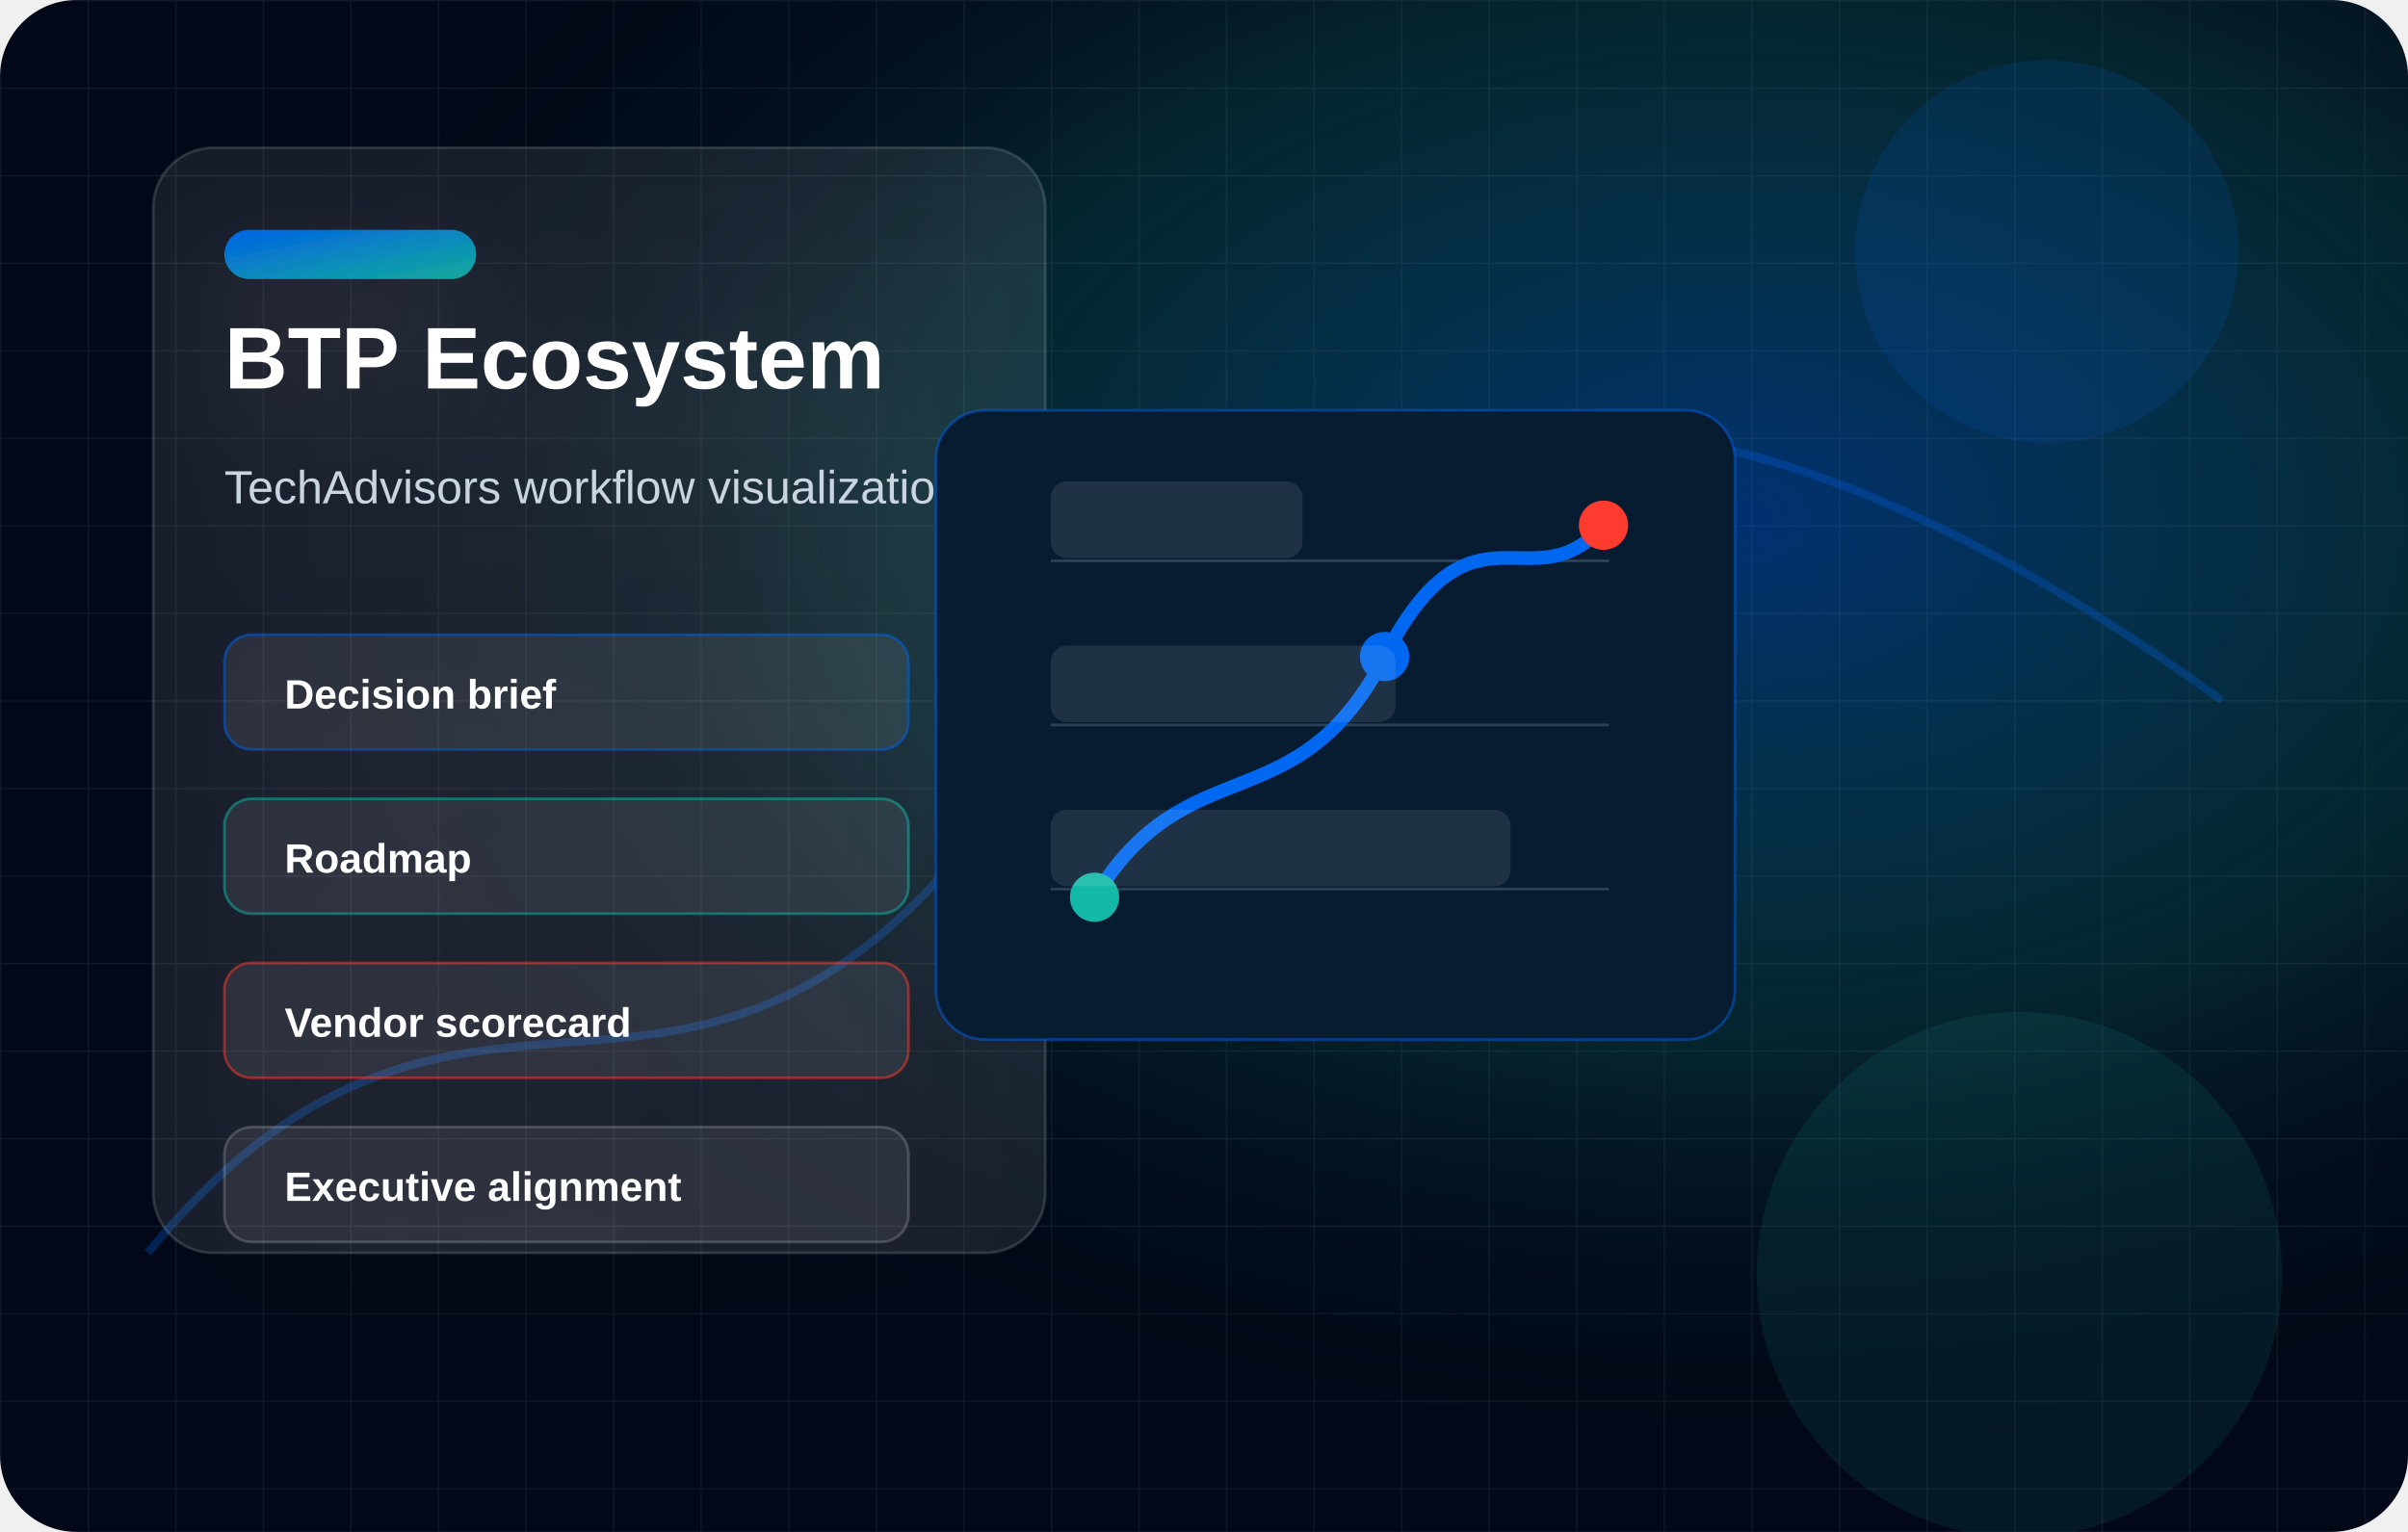
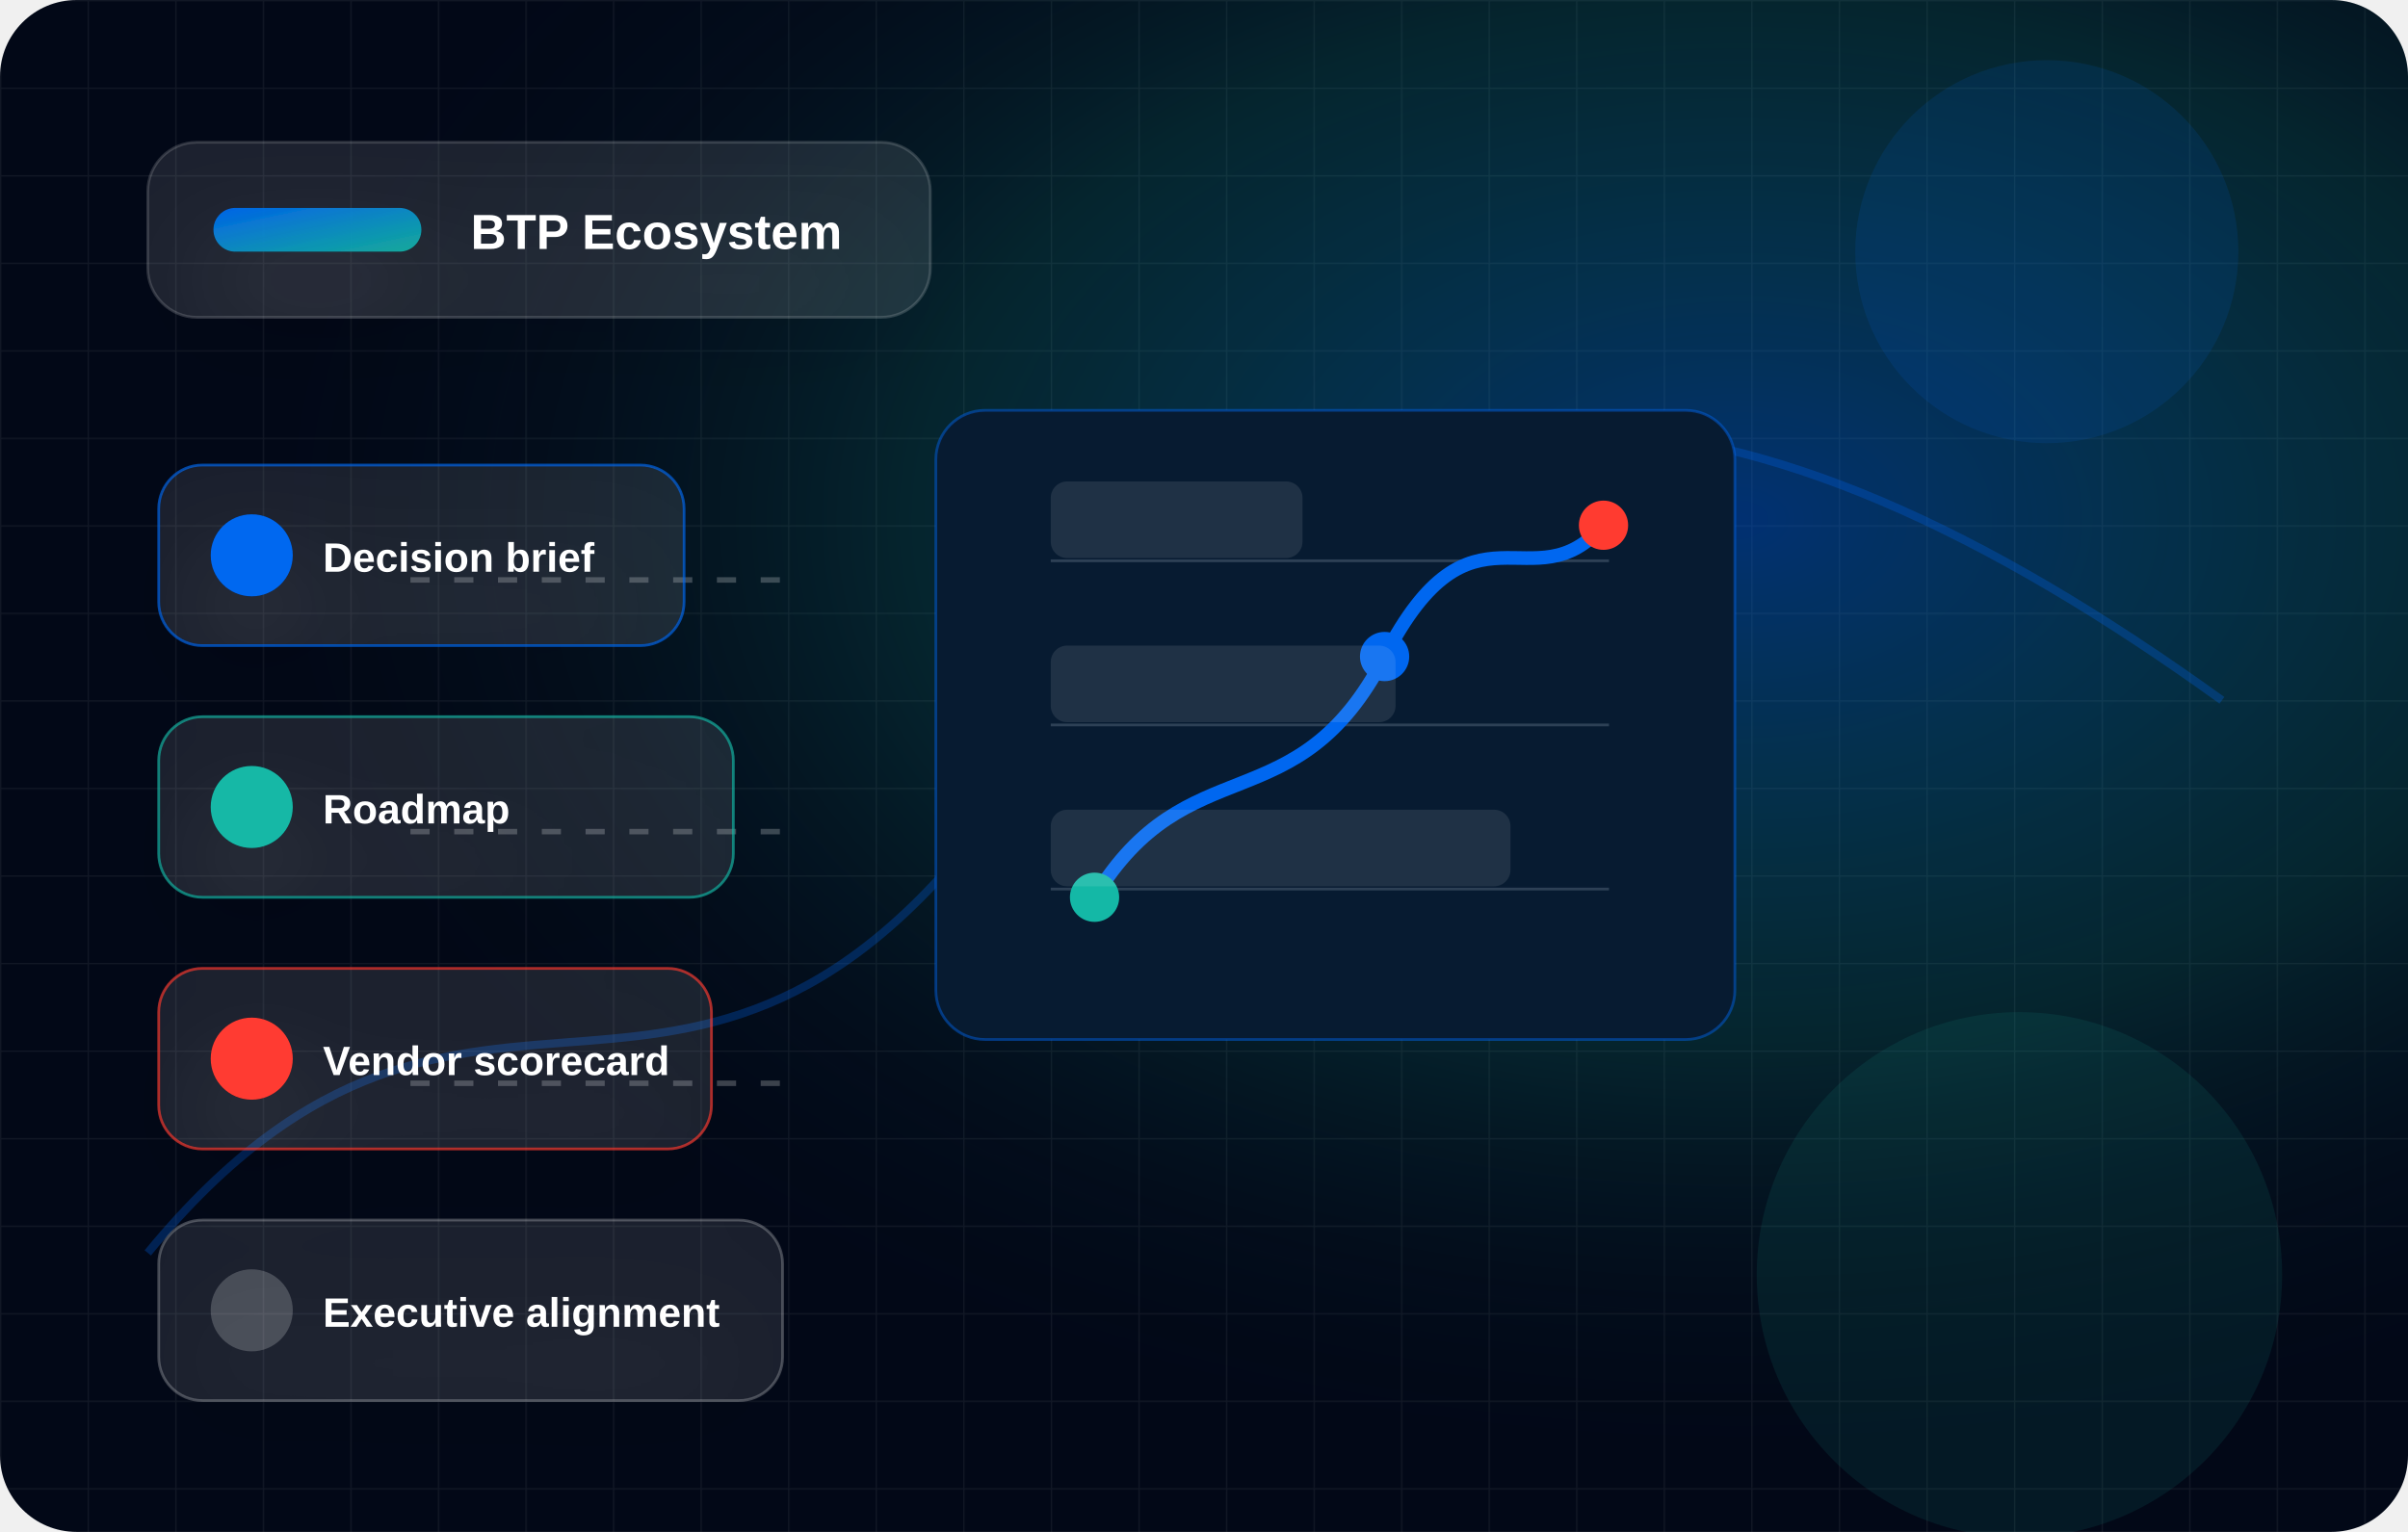
<svg xmlns="http://www.w3.org/2000/svg" width="880" height="560" viewBox="0 0 880 560" role="img" aria-labelledby="title desc">
  <defs>
    <linearGradient id="g" x1="0" y1="0" x2="1" y2="1">
      <stop offset="0" stop-color="#0067F0" stop-opacity=".95" />
      <stop offset="1" stop-color="#14B8A6" stop-opacity=".9" />
    </linearGradient>
    <radialGradient id="r" cx=".72" cy=".34" r=".62">
      <stop offset="0" stop-color="#0067F0" stop-opacity=".42" />
      <stop offset=".55" stop-color="#14B8A6" stop-opacity=".16" />
      <stop offset="1" stop-color="#020817" stop-opacity="0" />
    </radialGradient>
    <pattern id="grid" width="32" height="32" patternUnits="userSpaceOnUse">
      <path d="M32 0H0V32" fill="none" stroke="#ffffff" stroke-opacity=".06" />
    </pattern>
    <filter id="s" x="-20%" y="-20%" width="140%" height="140%">
      <feDropShadow dx="0" dy="18" stdDeviation="18" flood-color="#000000" flood-opacity=".28" />
    </filter>
  </defs>
  <rect width="880" height="560" rx="28" fill="#020817" />
  <rect width="880" height="560" rx="28" fill="url(#grid)" />
  <rect width="880" height="560" rx="28" fill="url(#r)" />
  <path d="M54 458 C174 312 255 456 374 282 S640 132 812 256" fill="none" stroke="#0067F0" stroke-width="3" stroke-opacity=".28" />
-   <g filter="url(#s)">
-     <rect x="56" y="54" width="326" height="404" rx="22" fill="rgba(255,255,255,.08)" stroke="rgba(255,255,255,.14)" />
-     <rect x="82" y="84" width="92" height="18" rx="9" fill="url(#g)" />
-     <text x="82" y="142" font-family="Segoe UI, Arial" font-size="32" font-weight="850" fill="#fff">BTP Ecosystem</text>
-     <text x="82" y="184" font-family="Segoe UI, Arial" font-size="17" fill="#cbd5e1">TechAdvisors workflow visualization</text>
-     <g font-family="Segoe UI, Arial" font-size="15" font-weight="800" fill="#fff">
-       <rect x="82" y="232" width="250" height="42" rx="10" fill="rgba(255,255,255,.08)" stroke="#0067F0" stroke-opacity=".5" />
-       <text x="104" y="259">Decision brief</text>
-       <rect x="82" y="292" width="250" height="42" rx="10" fill="rgba(255,255,255,.08)" stroke="#14B8A6" stroke-opacity=".5" />
-       <text x="104" y="319">Roadmap</text>
-       <rect x="82" y="352" width="250" height="42" rx="10" fill="rgba(255,255,255,.08)" stroke="#ff3b30" stroke-opacity=".5" />
-       <text x="104" y="379">Vendor scorecard</text>
-       <rect x="82" y="412" width="250" height="42" rx="10" fill="rgba(255,255,255,.08)" stroke="#ffffff" stroke-opacity=".18" />
-       <text x="104" y="439">Executive alignment</text>
+   <g filter="url(#s)" font-family="Segoe UI, Arial">
+     <rect x="54" y="52" width="286" height="64" rx="18" fill="#ffffff" fill-opacity=".1" stroke="#ffffff" stroke-opacity=".16" />
+     <rect x="78" y="76" width="76" height="16" rx="8" fill="url(#g)" />
+     <text x="172" y="91" font-size="18" font-weight="850" fill="#fff">BTP Ecosystem</text>
+     <g stroke="#ffffff" stroke-opacity=".22" stroke-width="2" stroke-dasharray="7 9">
+       <path d="M150 212 H290" />
+       <path d="M150 304 H290" />
+       <path d="M150 396 H290" />
+     </g>
+     <g>
+       <rect x="58" y="170" width="192" height="66" rx="16" fill="#ffffff" fill-opacity=".09" stroke="#0067F0" stroke-opacity=".65" />
+       <circle cx="92" cy="203" r="15" fill="#0067F0" />
+       <text x="118" y="209" font-size="15" font-weight="850" fill="#fff">Decision brief</text>
+       <rect x="58" y="262" width="210" height="66" rx="16" fill="#ffffff" fill-opacity=".09" stroke="#14B8A6" stroke-opacity=".65" />
+       <circle cx="92" cy="295" r="15" fill="#14B8A6" />
+       <text x="118" y="301" font-size="15" font-weight="850" fill="#fff">Roadmap</text>
+       <rect x="58" y="354" width="202" height="66" rx="16" fill="#ffffff" fill-opacity=".09" stroke="#ff3b30" stroke-opacity=".65" />
+       <circle cx="92" cy="387" r="15" fill="#ff3b30" />
+       <text x="118" y="393" font-size="15" font-weight="850" fill="#fff">Vendor scorecard</text>
+       <rect x="58" y="446" width="228" height="66" rx="16" fill="#ffffff" fill-opacity=".09" stroke="#ffffff" stroke-opacity=".24" />
+       <circle cx="92" cy="479" r="15" fill="#fff" fill-opacity=".2" />
+       <text x="118" y="485" font-size="15" font-weight="850" fill="#fff">Executive alignment</text>
    </g>
  </g>
  <g class="motif advisory" transform="translate(342 150)">
    <rect x="0" y="0" width="292" height="230" rx="18" fill="#071b31" stroke="#0067F0" stroke-opacity=".45" />
    <path d="M42 55 H246 M42 115 H246 M42 175 H246" stroke="#dbeafe" stroke-opacity=".18" />
    <path d="M58 178 C92 122 132 152 164 90 S218 72 244 42" fill="none" stroke="#0067F0" stroke-width="5" />
    <circle cx="58" cy="178" r="9" fill="#14B8A6" />
    <circle cx="164" cy="90" r="9" fill="#0067F0" />
    <circle cx="244" cy="42" r="9" fill="#ff3b30" />
-     <rect x="42" y="26" width="92" height="28" rx="6" fill="rgba(255,255,255,.1)" />
-     <rect x="42" y="86" width="126" height="28" rx="6" fill="rgba(255,255,255,.1)" />
-     <rect x="42" y="146" width="168" height="28" rx="6" fill="rgba(255,255,255,.1)" />
+     <rect x="42" y="26" width="92" height="28" rx="6" fill="#ffffff" fill-opacity=".1" />
+     <rect x="42" y="86" width="126" height="28" rx="6" fill="#ffffff" fill-opacity=".1" />
+     <rect x="42" y="146" width="168" height="28" rx="6" fill="#ffffff" fill-opacity=".1" />
  </g>
  <circle cx="748" cy="92" r="70" fill="#0067F0" opacity=".12" />
  <circle cx="738" cy="466" r="96" fill="#14B8A6" opacity=".1" />
</svg>
